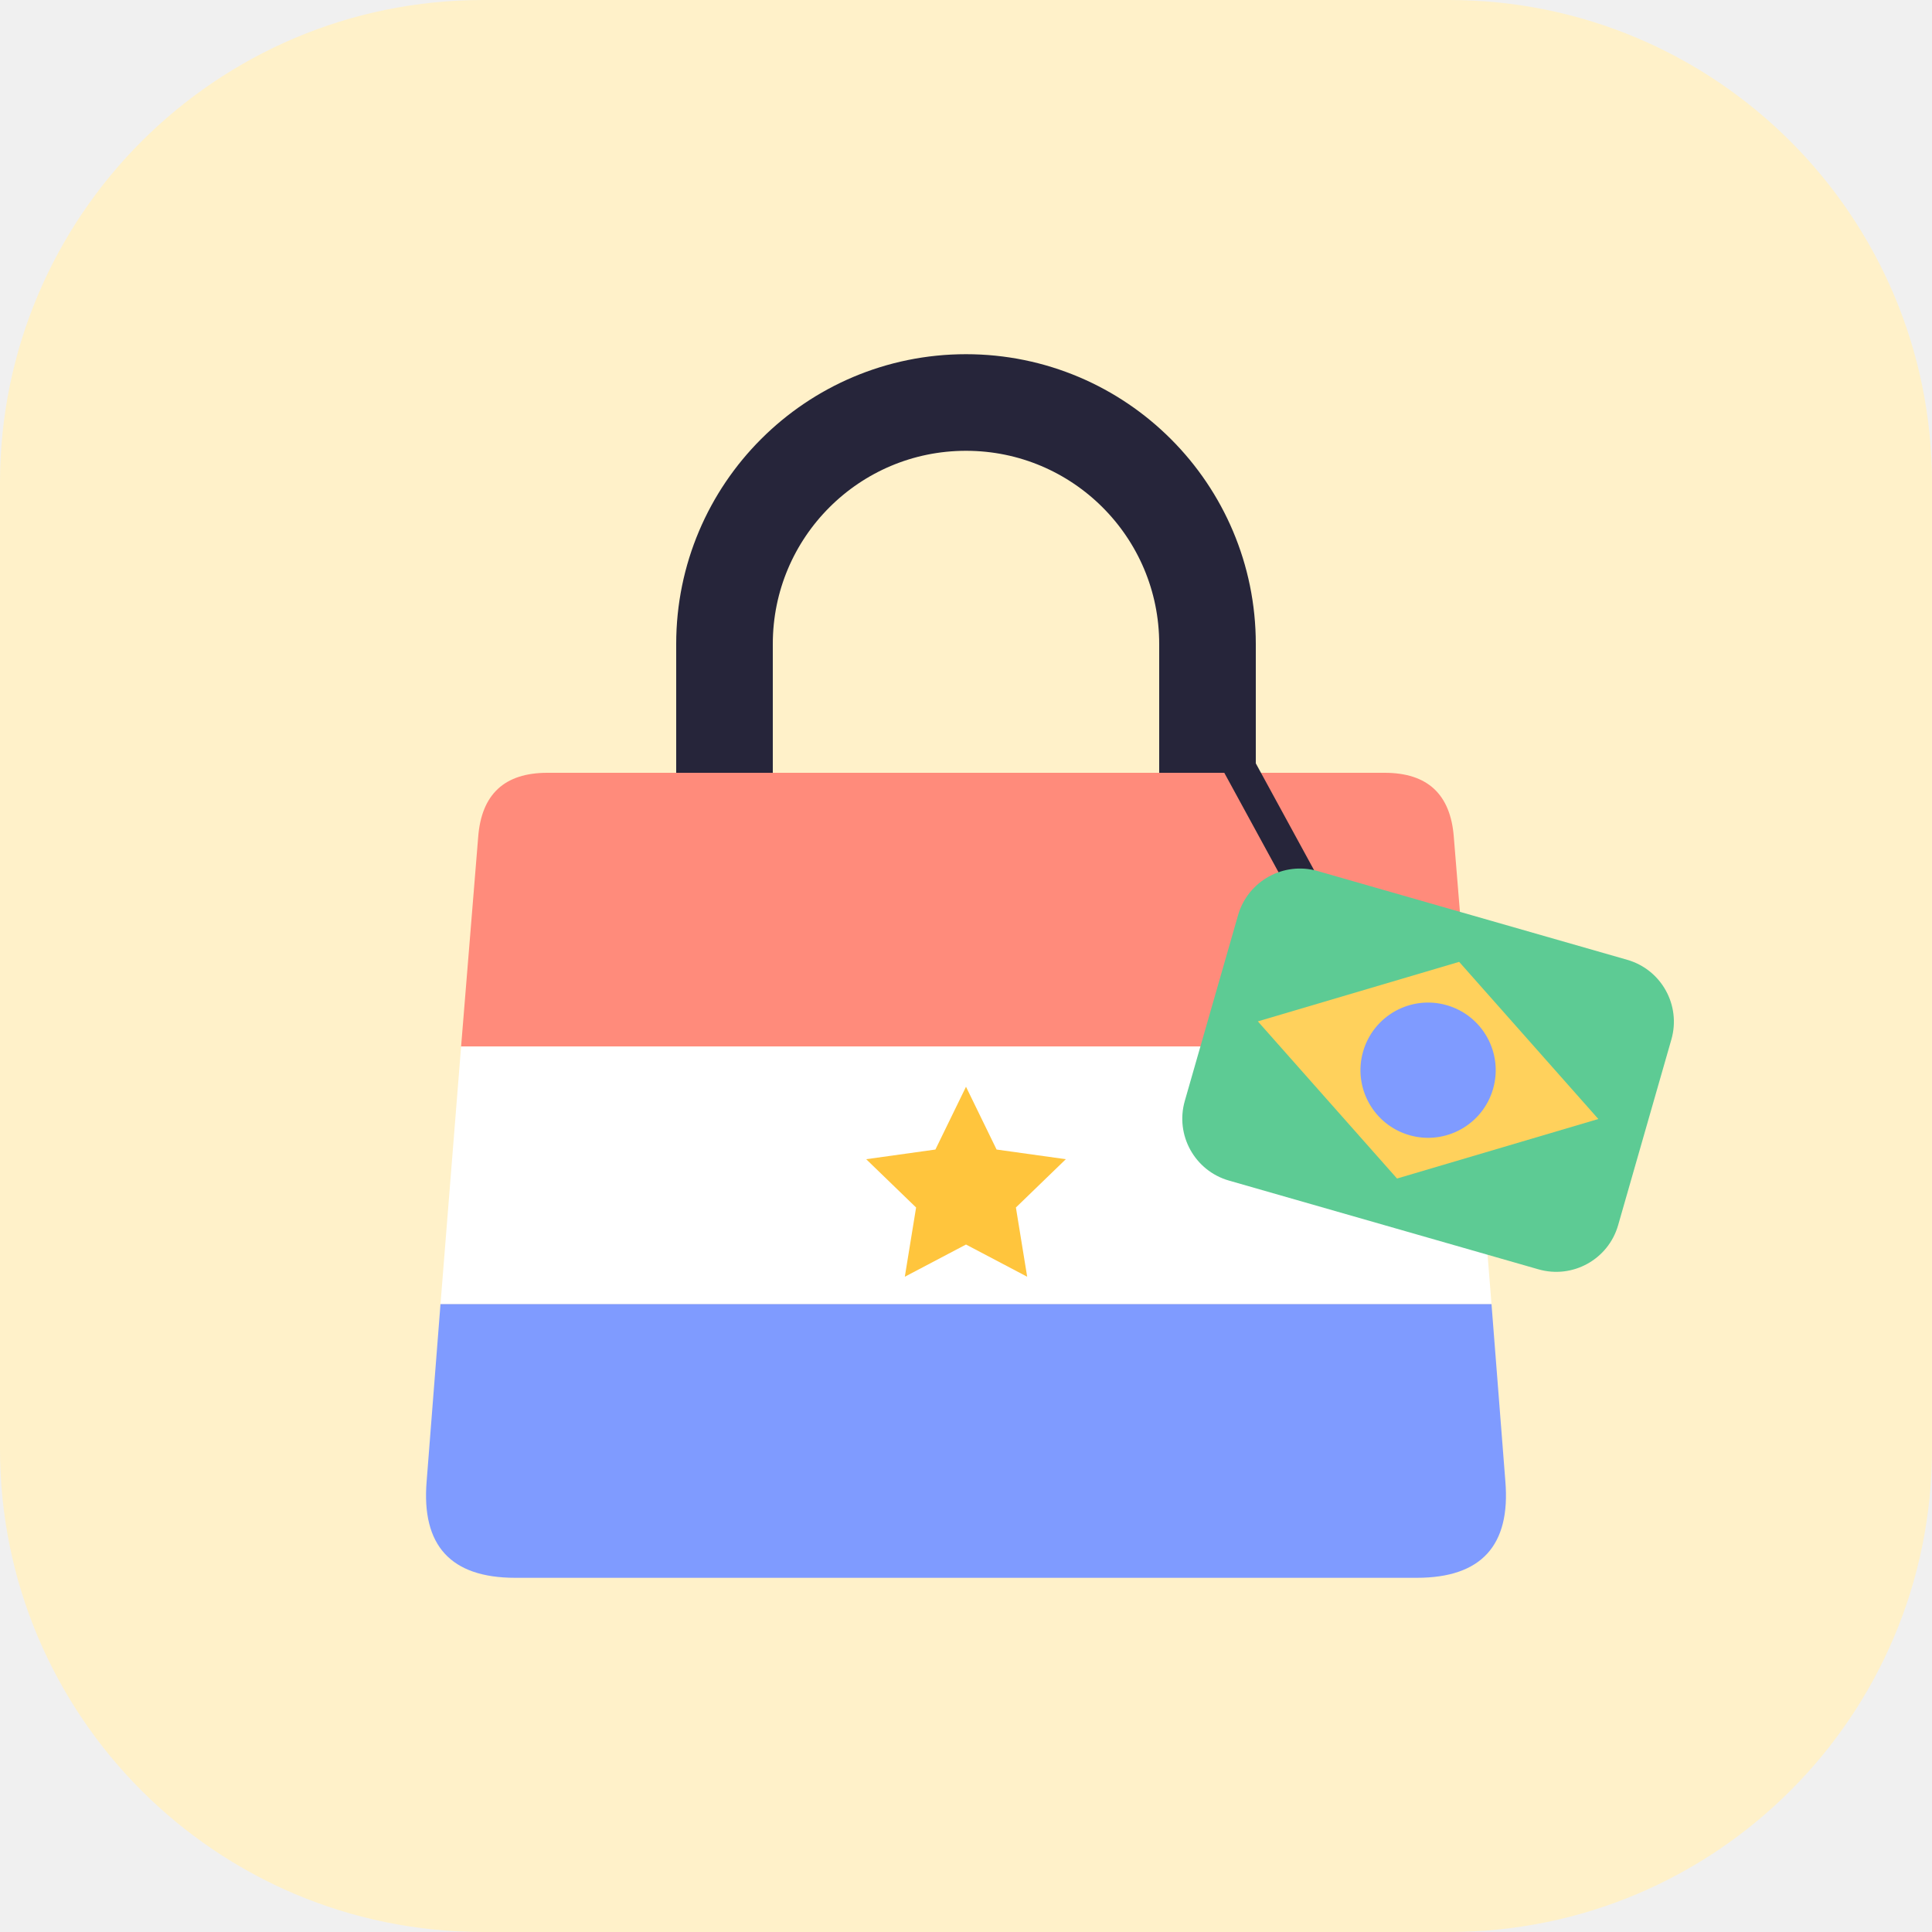
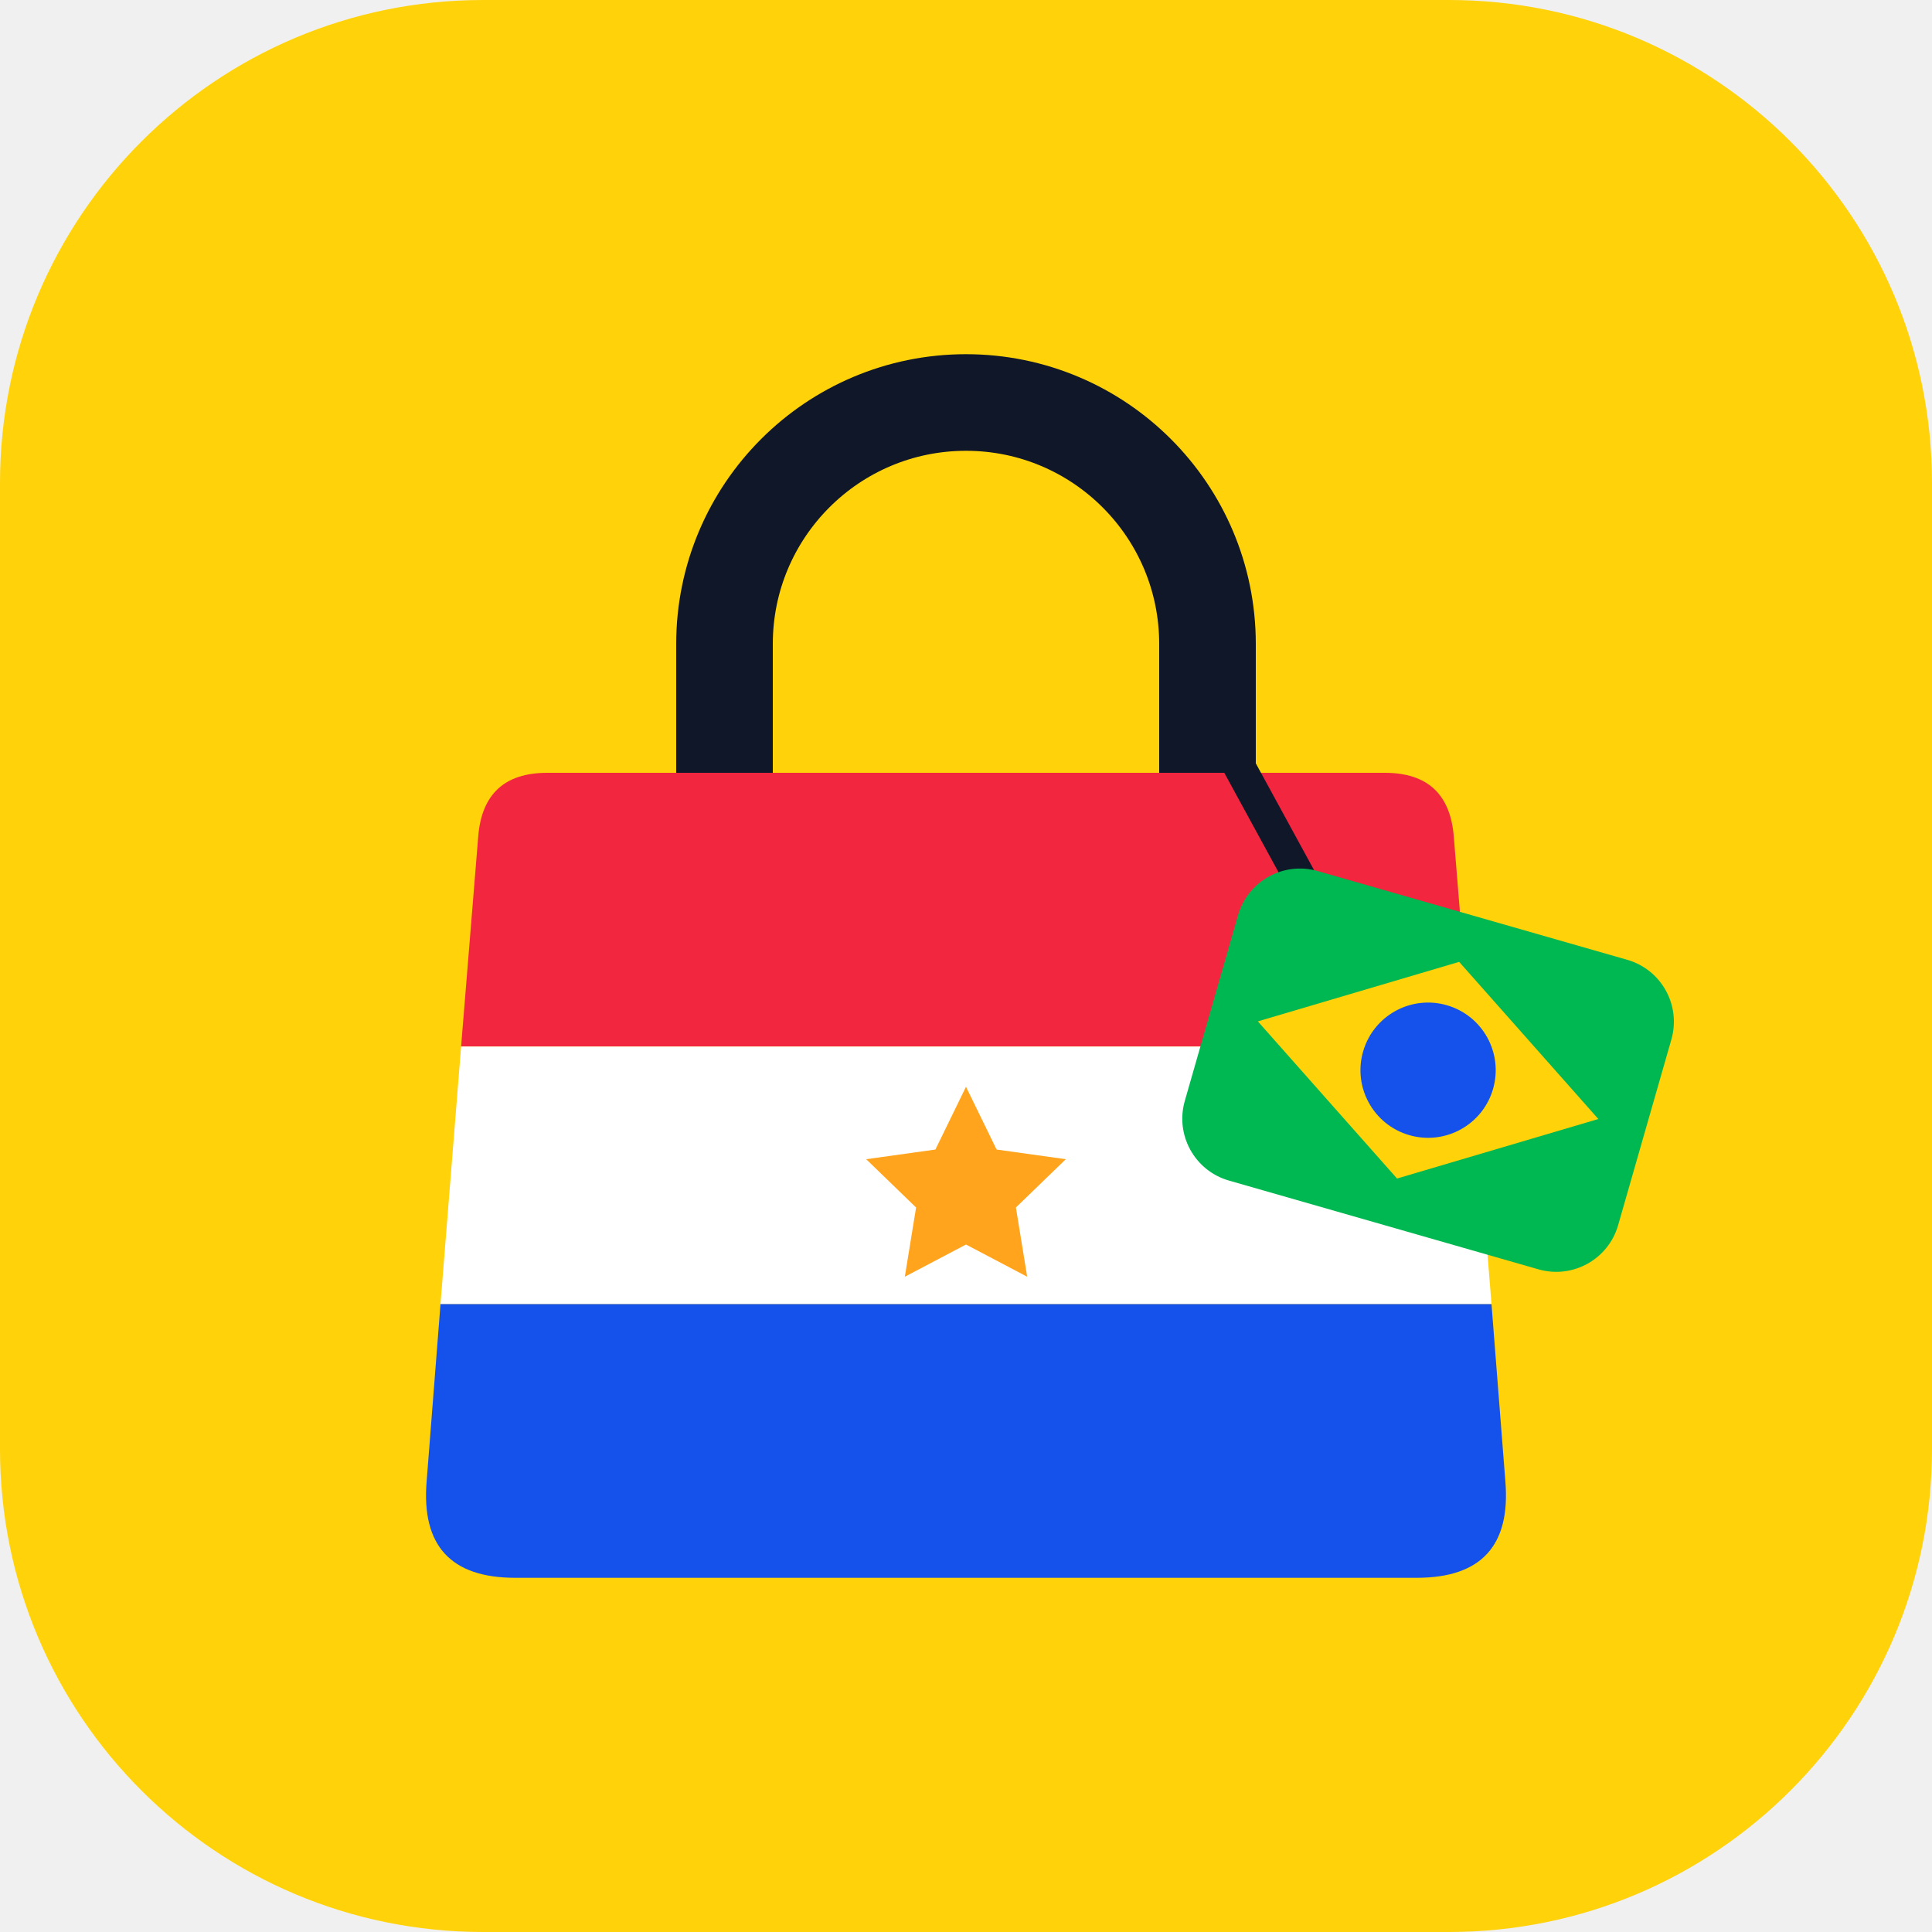
<svg xmlns="http://www.w3.org/2000/svg" viewBox="0 0 120 120" width="1024" height="1024" role="img" aria-labelledby="t">
-   <rect width="120" height="120" rx="30" fill="#FFF1C9" />
-   <path d="M45 49V40a15 15 0 0 1 30 0v9" fill="none" stroke="#26253A" stroke-width="6" stroke-linecap="round" />
-   <path d="M34 48H86Q90 48 90.3 52L91.36 65H28.64L29.7 52Q30 48 34 48Z" fill="#FF8B7B" />
+   <rect width="120" height="120" rx="30" fill="#FFD20A" />
+   <path d="M45 49V40a15 15 0 0 1 30 0v9" fill="none" stroke="#0F1729" stroke-width="6" stroke-linecap="round" />
+   <path d="M34 48H86Q90 48 90.3 52L91.36 65H28.64L29.7 52Q30 48 34 48Z" fill="#F2263E" />
  <path d="M28.64 65H91.36L92.64 81H27.36Z" fill="#FFFFFF" />
-   <path d="M27.36 81H92.64L93.5 92Q94 98 88 98H32Q26 98 26.5 92Z" fill="#7F9BFF" />
-   <path d="M60 67.5l1.9 3.9 4.3.6-3.1 3 .7 4.3-3.8-2-3.8 2 .7-4.3-3.1-3 4.3-.6z" fill="#FFC53D" />
-   <path d="M75 44L81 55" stroke="#26253A" stroke-width="2" stroke-linecap="round" />
+   <path d="M27.36 81H92.64L93.5 92Q94 98 88 98H32Q26 98 26.5 92Z" fill="#1552EB" />
+   <path d="M60 67.5l1.9 3.9 4.3.6-3.1 3 .7 4.3-3.8-2-3.8 2 .7-4.3-3.1-3 4.3-.6z" fill="#FFA41C" />
+   <path d="M75 44L81 55" stroke="#0F1729" stroke-width="2" stroke-linecap="round" />
  <g transform="translate(78 53) rotate(16)">
-     <rect width="28" height="20" rx="4" fill="#5DCB94" />
-     <path d="M14 3L25 10L14 17L3 10Z" fill="#FFD15C" />
-     <circle cx="14" cy="10" r="4.2" fill="#7F9BFF" />
+     <rect width="28" height="20" rx="4" fill="#00B852" />
+     <path d="M14 3L25 10L14 17L3 10Z" fill="#FFD20A" />
+     <circle cx="14" cy="10" r="4.2" fill="#1552EB" />
  </g>
</svg>
